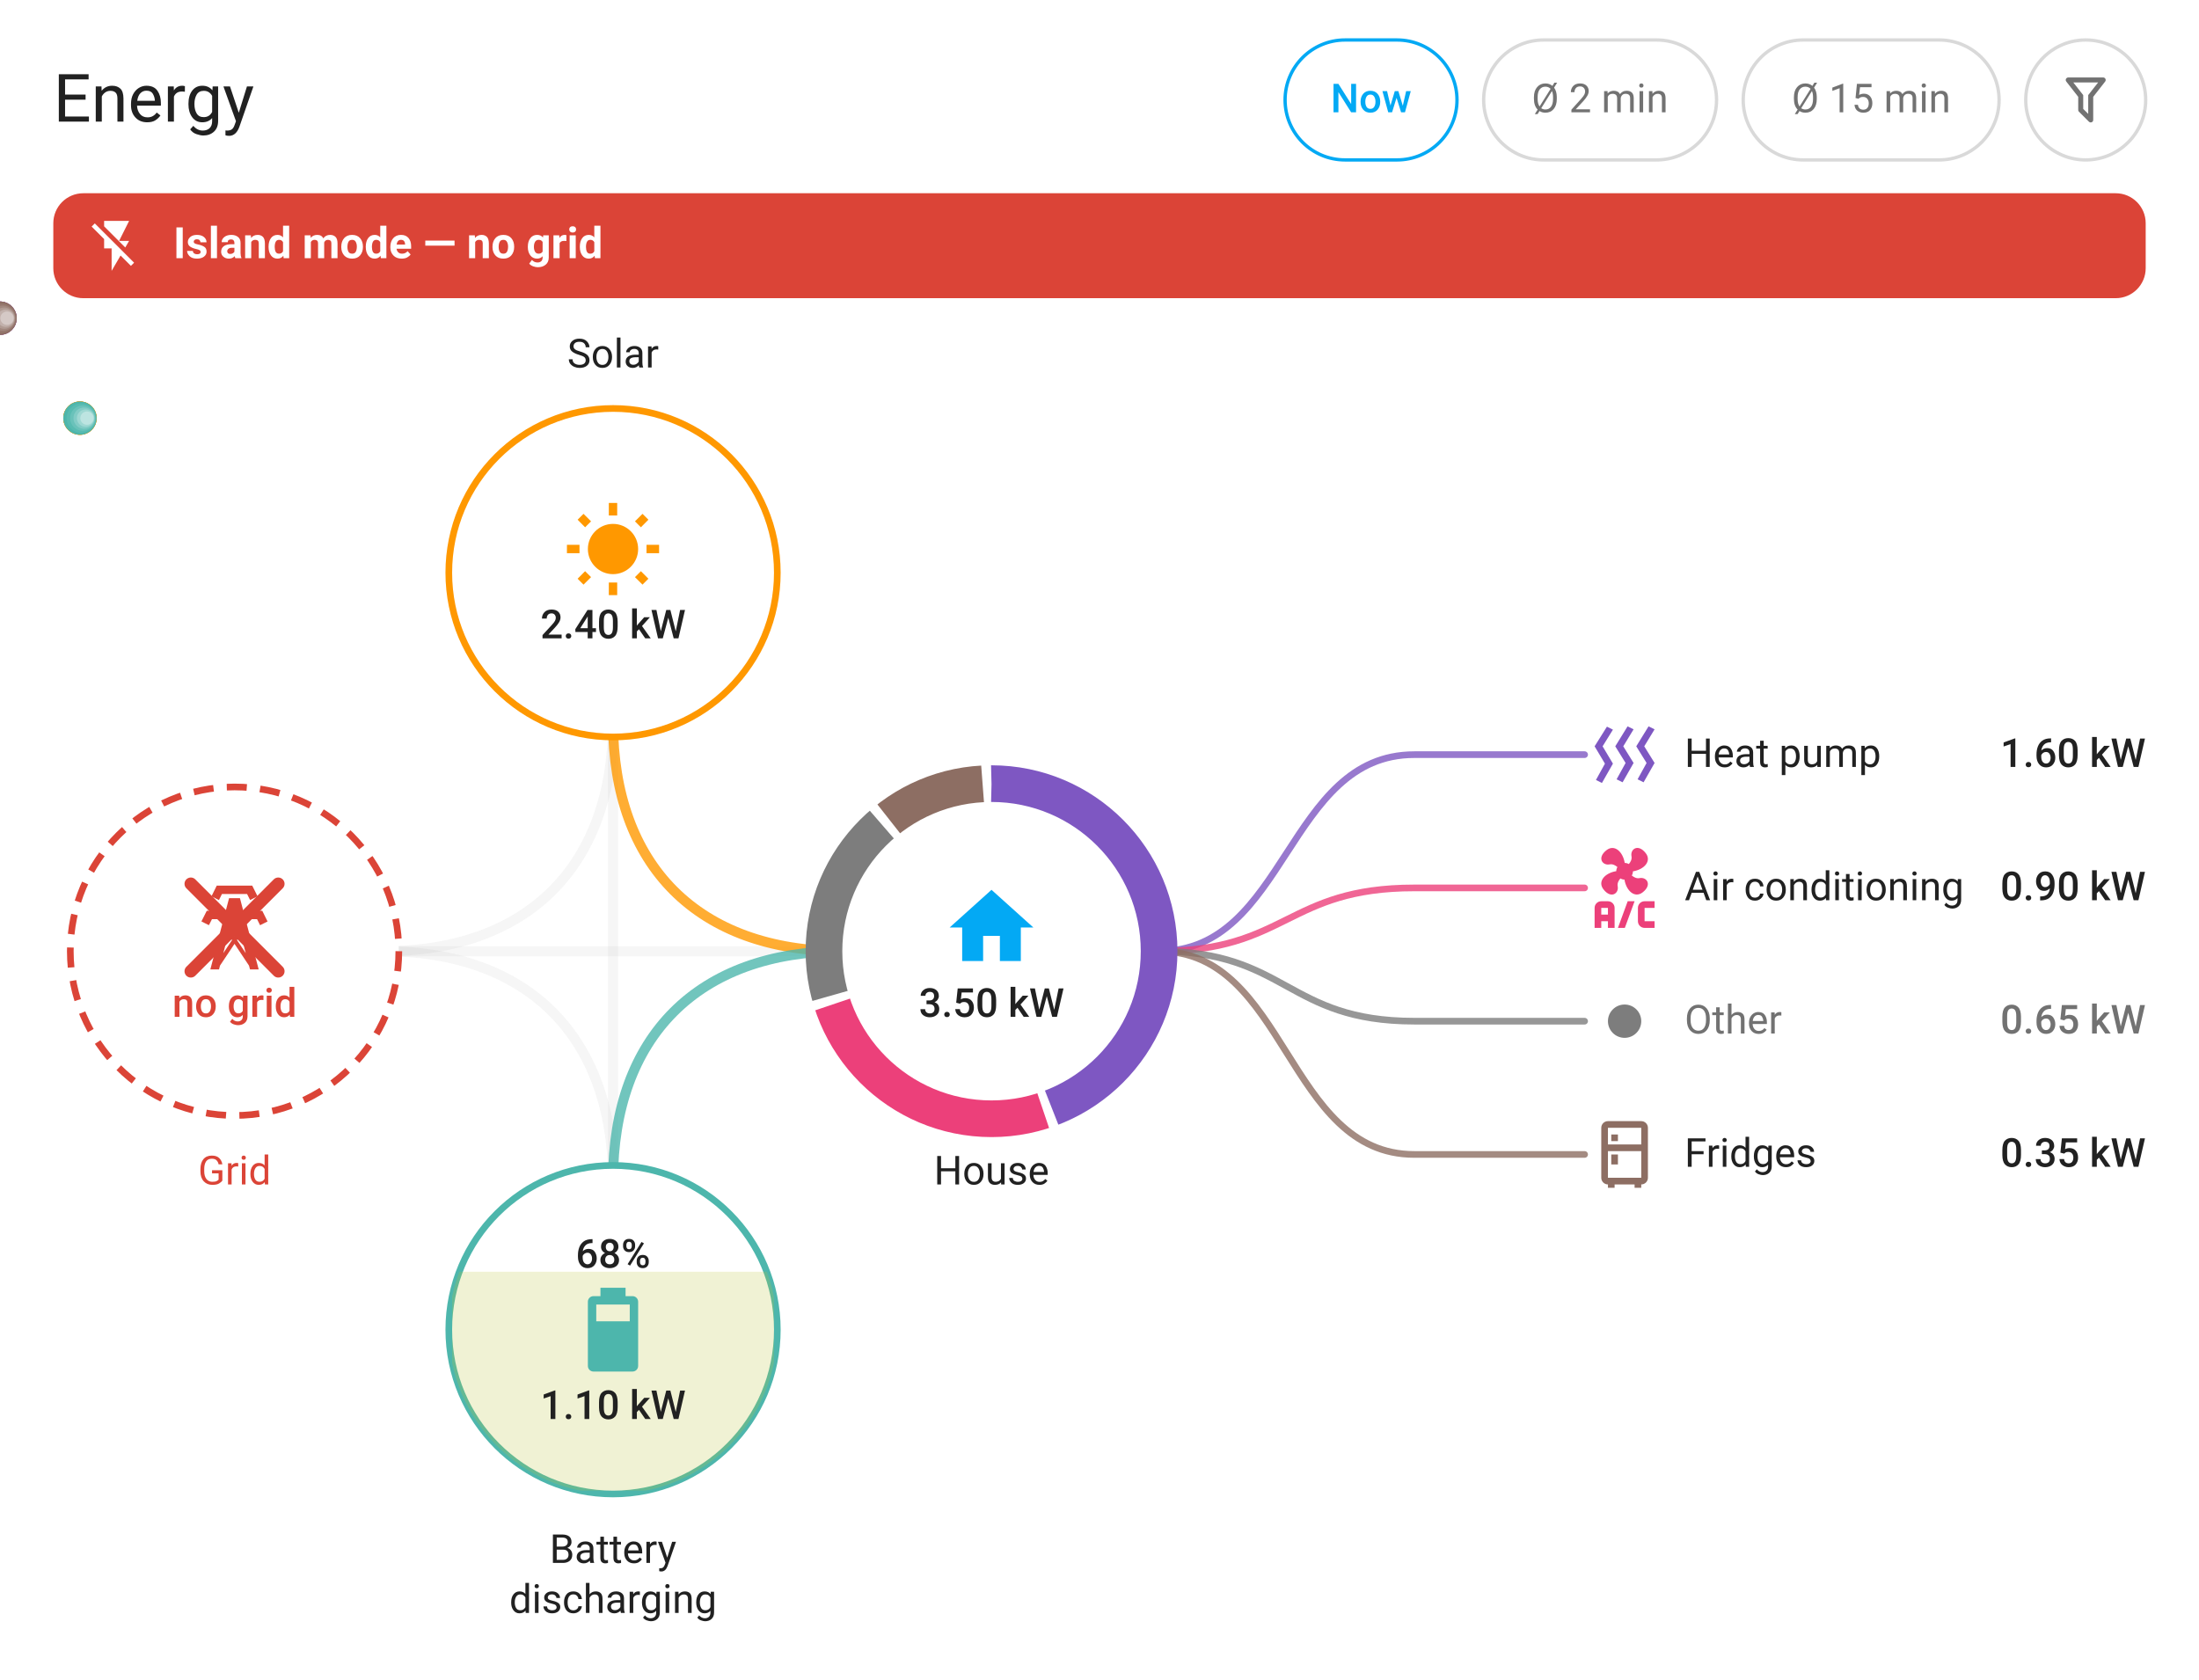
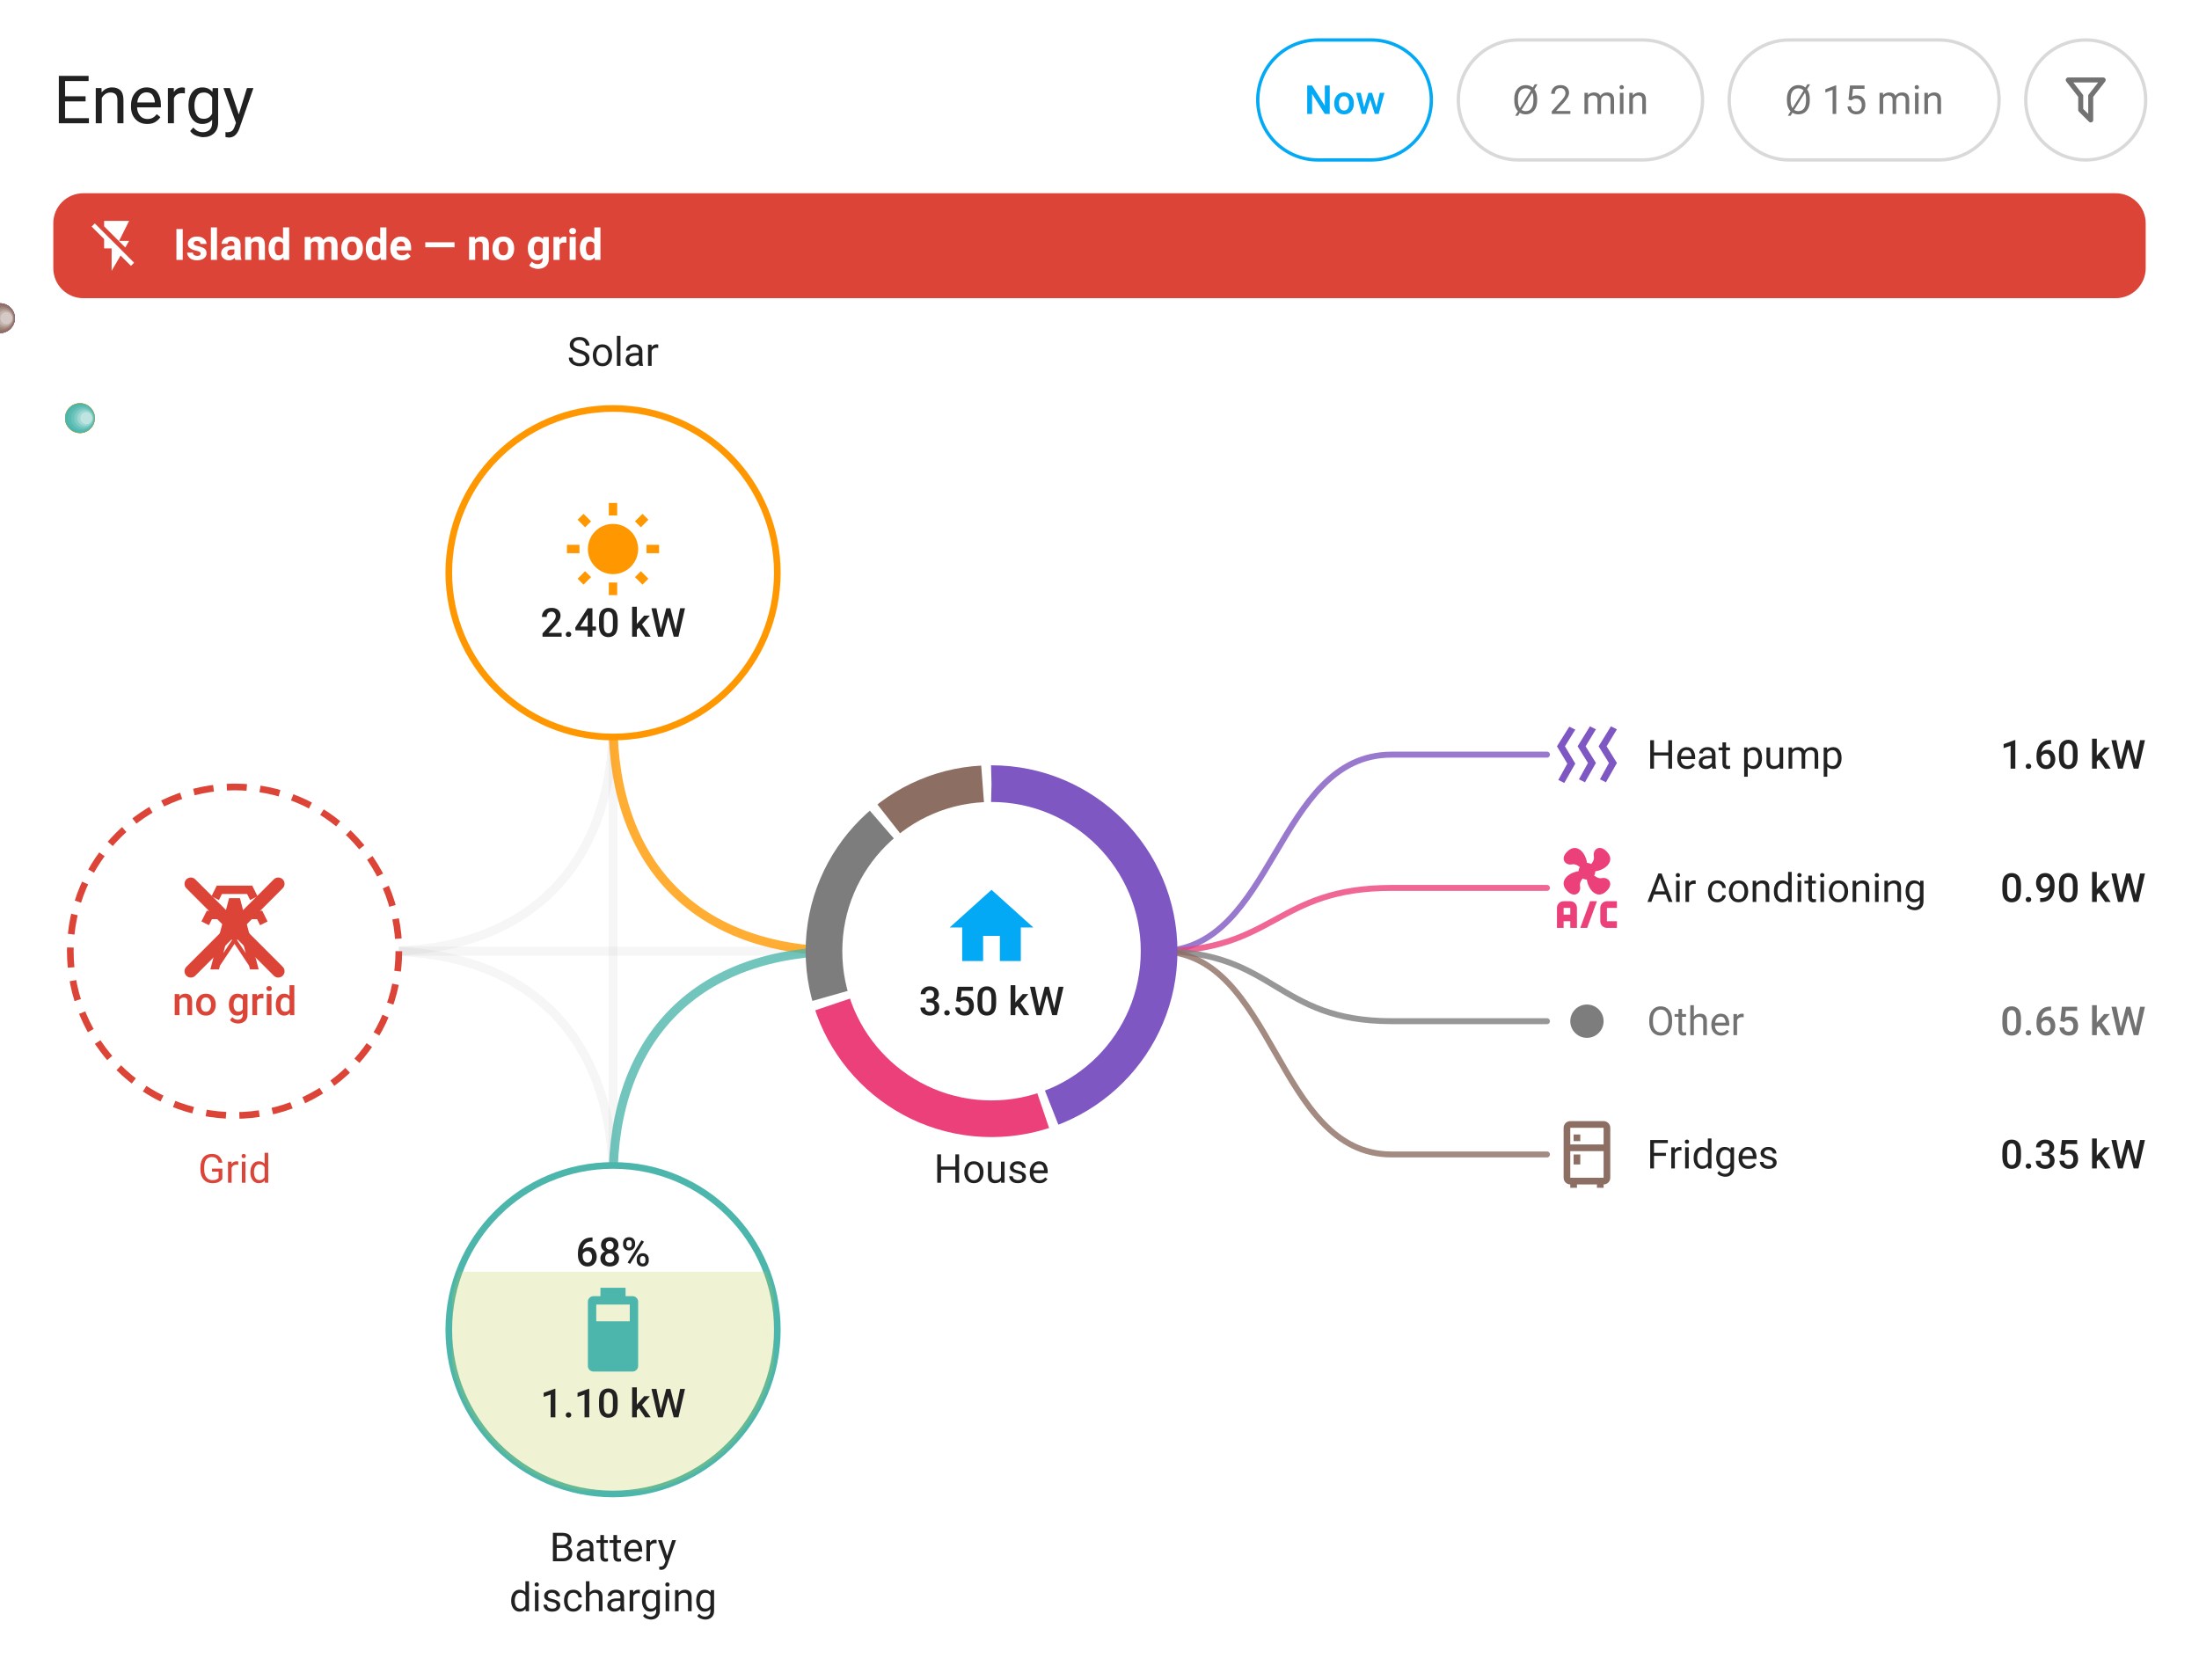
<svg xmlns="http://www.w3.org/2000/svg" xmlns:xlink="http://www.w3.org/1999/xlink" width="660" height="504" viewBox="0 0 660 504" role="img" aria-label="EnerLens Card">
  <rect x="0" y="0" width="660.0" height="503.5" rx="12" fill="rgb(255, 255, 255)" />
  <g transform="translate(24,125.5) scale(0.8)">
-     <path d="M200,114 C200,168 168,200 114,200" fill="none" stroke="rgba(127, 127, 127, 0.3)" stroke-width="3.75px" stroke-linecap="round" opacity="0.25" />
-     <path d="M200,114 L200,286" fill="none" stroke="rgba(127, 127, 127, 0.3)" stroke-width="3.75px" stroke-linecap="round" opacity="0.25" />
-     <path d="M114,200 L286,200" fill="none" stroke="rgba(127, 127, 127, 0.3)" stroke-width="3.75px" stroke-linecap="round" opacity="0.25" />
-     <path d="M114,200 C168,200 200,232 200,286" fill="none" stroke="rgba(127, 127, 127, 0.3)" stroke-width="3.75px" stroke-linecap="round" opacity="0.25" />
-     <path d="M200,114 C200,168 232,200 286,200" fill="none" stroke="rgb(255, 152, 0)" stroke-width="3.75px" stroke-linecap="round" opacity="0.8" />
-     <path d="M200,286 C200,232 232,200 286,200" fill="none" stroke="rgb(77, 182, 172)" stroke-width="3.75px" stroke-linecap="round" opacity="0.8" />
+     <path d="M200,114 C200,168 168,200 114,200" fill="none" stroke="rgba(127, 127, 127, 0.3)" stroke-width="3.353px" stroke-linecap="round" opacity="0.25" />
+     <path d="M200,114 L200,286" fill="none" stroke="rgba(127, 127, 127, 0.3)" stroke-width="3.353px" stroke-linecap="round" opacity="0.25" />
+     <path d="M114,200 L286,200" fill="none" stroke="rgba(127, 127, 127, 0.3)" stroke-width="3.353px" stroke-linecap="round" opacity="0.25" />
+     <path d="M114,200 C168,200 200,232 200,286" fill="none" stroke="rgba(127, 127, 127, 0.3)" stroke-width="3.353px" stroke-linecap="round" opacity="0.25" />
+     <path d="M200,114 C200,168 232,200 286,200" fill="none" stroke="rgb(255, 152, 0)" stroke-width="3.353px" stroke-linecap="round" opacity="0.8" />
+     <path d="M200,286 C200,232 232,200 286,200" fill="none" stroke="rgb(77, 182, 172)" stroke-width="3.353px" stroke-linecap="round" opacity="0.8" />
    <g>
-       <circle cx="0.00" r="6.25" fill="rgb(255, 152, 0)" />
-       <circle cx="0.53" r="5.50" fill="rgb(255, 173, 51)" fill-opacity="0.316" />
-       <circle cx="1.05" r="4.75" fill="rgb(255, 193, 102)" fill-opacity="0.316" />
-       <circle cx="1.57" r="4.00" fill="rgb(255, 214, 153)" fill-opacity="0.316" />
-       <circle cx="2.10" r="3.25" fill="rgb(255, 234, 204)" fill-opacity="0.316" />
-       <circle cx="2.63" r="2.50" fill="rgb(255, 255, 255)" fill-opacity="0.316" />
-       <animateMotion dur="1.10s" repeatCount="indefinite" begin="-0.20s" path="M 200 114 C 200 168 232 200 286 200" rotate="auto" />
+       <circle cx="0.00" r="5.59" fill="rgb(255, 152, 0)" />
+       <circle cx="0.47" r="4.92" fill="rgb(255, 173, 51)" fill-opacity="0.316" />
+       <circle cx="0.94" r="4.25" fill="rgb(255, 193, 102)" fill-opacity="0.316" />
+       <circle cx="1.41" r="3.58" fill="rgb(255, 214, 153)" fill-opacity="0.316" />
+       <circle cx="1.88" r="2.91" fill="rgb(255, 234, 204)" fill-opacity="0.316" />
+       <circle cx="2.35" r="2.24" fill="rgb(255, 255, 255)" fill-opacity="0.316" />
+       <animateMotion dur="1.10s" repeatCount="indefinite" begin="-0.33s" path="M 200 114 C 200 168 232 200 286 200" rotate="auto" />
    </g>
    <g>
-       <circle cx="0.00" r="6.25" fill="rgb(255, 152, 0)" />
-       <circle cx="0.53" r="5.50" fill="rgb(255, 173, 51)" fill-opacity="0.316" />
-       <circle cx="1.05" r="4.75" fill="rgb(255, 193, 102)" fill-opacity="0.316" />
-       <circle cx="1.57" r="4.00" fill="rgb(255, 214, 153)" fill-opacity="0.316" />
-       <circle cx="2.10" r="3.25" fill="rgb(255, 234, 204)" fill-opacity="0.316" />
-       <circle cx="2.63" r="2.50" fill="rgb(255, 255, 255)" fill-opacity="0.316" />
-       <animateMotion dur="1.10s" repeatCount="indefinite" begin="-0.57s" path="M 200 114 C 200 168 232 200 286 200" rotate="auto" />
+       <circle cx="0.00" r="5.59" fill="rgb(255, 152, 0)" />
+       <circle cx="0.47" r="4.92" fill="rgb(255, 173, 51)" fill-opacity="0.316" />
+       <circle cx="0.94" r="4.25" fill="rgb(255, 193, 102)" fill-opacity="0.316" />
+       <circle cx="1.41" r="3.58" fill="rgb(255, 214, 153)" fill-opacity="0.316" />
+       <circle cx="1.88" r="2.91" fill="rgb(255, 234, 204)" fill-opacity="0.316" />
+       <circle cx="2.35" r="2.24" fill="rgb(255, 255, 255)" fill-opacity="0.316" />
+       <animateMotion dur="1.10s" repeatCount="indefinite" begin="-0.70s" path="M 200 114 C 200 168 232 200 286 200" rotate="auto" />
    </g>
    <g>
-       <circle cx="0.00" r="6.25" fill="rgb(255, 152, 0)" />
-       <circle cx="0.53" r="5.50" fill="rgb(255, 173, 51)" fill-opacity="0.316" />
-       <circle cx="1.05" r="4.75" fill="rgb(255, 193, 102)" fill-opacity="0.316" />
-       <circle cx="1.57" r="4.00" fill="rgb(255, 214, 153)" fill-opacity="0.316" />
-       <circle cx="2.10" r="3.25" fill="rgb(255, 234, 204)" fill-opacity="0.316" />
-       <circle cx="2.63" r="2.50" fill="rgb(255, 255, 255)" fill-opacity="0.316" />
-       <animateMotion dur="1.10s" repeatCount="indefinite" begin="-0.93s" path="M 200 114 C 200 168 232 200 286 200" rotate="auto" />
+       <circle cx="0.00" r="5.59" fill="rgb(255, 152, 0)" />
+       <circle cx="0.47" r="4.92" fill="rgb(255, 173, 51)" fill-opacity="0.316" />
+       <circle cx="0.94" r="4.25" fill="rgb(255, 193, 102)" fill-opacity="0.316" />
+       <circle cx="1.41" r="3.58" fill="rgb(255, 214, 153)" fill-opacity="0.316" />
+       <circle cx="1.88" r="2.91" fill="rgb(255, 234, 204)" fill-opacity="0.316" />
+       <circle cx="2.35" r="2.24" fill="rgb(255, 255, 255)" fill-opacity="0.316" />
+       <animateMotion dur="1.10s" repeatCount="indefinite" begin="-1.07s" path="M 200 114 C 200 168 232 200 286 200" rotate="auto" />
    </g>
    <g>
-       <circle cx="0.00" r="6.25" fill="rgb(77, 182, 172)" />
-       <circle cx="0.53" r="5.50" fill="rgb(113, 197, 189)" fill-opacity="0.316" />
-       <circle cx="1.05" r="4.75" fill="rgb(148, 211, 205)" fill-opacity="0.316" />
-       <circle cx="1.57" r="4.00" fill="rgb(184, 226, 222)" fill-opacity="0.316" />
-       <circle cx="2.10" r="3.25" fill="rgb(219, 240, 238)" fill-opacity="0.316" />
-       <circle cx="2.63" r="2.50" fill="rgb(255, 255, 255)" fill-opacity="0.316" />
-       <animateMotion dur="1.89s" repeatCount="indefinite" begin="-0.20s" path="M 200 286 C 200 232 232 200 286 200" rotate="auto" />
+       <circle cx="0.00" r="5.59" fill="rgb(77, 182, 172)" />
+       <circle cx="0.47" r="4.92" fill="rgb(113, 197, 189)" fill-opacity="0.316" />
+       <circle cx="0.94" r="4.25" fill="rgb(148, 211, 205)" fill-opacity="0.316" />
+       <circle cx="1.41" r="3.58" fill="rgb(184, 226, 222)" fill-opacity="0.316" />
+       <circle cx="1.88" r="2.91" fill="rgb(219, 240, 238)" fill-opacity="0.316" />
+       <circle cx="2.35" r="2.24" fill="rgb(255, 255, 255)" fill-opacity="0.316" />
+       <animateMotion dur="1.89s" repeatCount="indefinite" begin="-0.33s" path="M 200 286 C 200 232 232 200 286 200" rotate="auto" />
    </g>
  </g>
  <g transform="translate(0,95.5)">
-     <path id="line-sensor-c1" d="M347.9,190.0 C386.2,190.0 386.2,131.0 424.5,131.0 L475.6,131.0" fill="none" stroke="rgb(126, 87, 194)" stroke-width="2px" stroke-linecap="round" opacity="0.8" />
+     <path id="line-sensor-c1" d="M347.9,190.0 C382.8,190.0 382.8,131.0 417.7,131.0 L464.3,131.0" fill="none" stroke="rgb(126, 87, 194)" stroke-width="1.788px" stroke-linecap="round" opacity="0.8" />
    <g>
-       <circle cx="0.00" r="5.00" fill="rgb(126, 87, 194)" />
-       <circle cx="0.42" r="4.40" fill="rgb(152, 121, 206)" fill-opacity="0.316" />
-       <circle cx="0.84" r="3.80" fill="rgb(178, 154, 218)" fill-opacity="0.316" />
-       <circle cx="1.26" r="3.20" fill="rgb(203, 188, 231)" fill-opacity="0.316" />
-       <circle cx="1.68" r="2.60" fill="rgb(229, 221, 243)" fill-opacity="0.316" />
-       <circle cx="2.10" r="2.00" fill="rgb(255, 255, 255)" fill-opacity="0.316" />
-       <animateMotion dur="1.10s" repeatCount="indefinite" begin="-0.20s" rotate="auto">
+       <circle cx="0.00" r="4.47" fill="rgb(126, 87, 194)" />
+       <circle cx="0.38" r="3.93" fill="rgb(152, 121, 206)" fill-opacity="0.316" />
+       <circle cx="0.75" r="3.40" fill="rgb(178, 154, 218)" fill-opacity="0.316" />
+       <circle cx="1.13" r="2.86" fill="rgb(203, 188, 231)" fill-opacity="0.316" />
+       <circle cx="1.50" r="2.32" fill="rgb(229, 221, 243)" fill-opacity="0.316" />
+       <circle cx="1.88" r="1.79" fill="rgb(255, 255, 255)" fill-opacity="0.316" />
+       <animateMotion dur="1.10s" repeatCount="indefinite" begin="-0.33s" rotate="auto">
        <mpath href="#line-sensor-c1" xlink:href="#line-sensor-c1" />
      </animateMotion>
    </g>
    <g>
-       <circle cx="0.00" r="5.00" fill="rgb(126, 87, 194)" />
-       <circle cx="0.42" r="4.40" fill="rgb(152, 121, 206)" fill-opacity="0.316" />
-       <circle cx="0.84" r="3.80" fill="rgb(178, 154, 218)" fill-opacity="0.316" />
-       <circle cx="1.26" r="3.20" fill="rgb(203, 188, 231)" fill-opacity="0.316" />
-       <circle cx="1.68" r="2.60" fill="rgb(229, 221, 243)" fill-opacity="0.316" />
-       <circle cx="2.10" r="2.00" fill="rgb(255, 255, 255)" fill-opacity="0.316" />
-       <animateMotion dur="1.10s" repeatCount="indefinite" begin="-0.75s" rotate="auto">
+       <circle cx="0.00" r="4.47" fill="rgb(126, 87, 194)" />
+       <circle cx="0.38" r="3.93" fill="rgb(152, 121, 206)" fill-opacity="0.316" />
+       <circle cx="0.75" r="3.40" fill="rgb(178, 154, 218)" fill-opacity="0.316" />
+       <circle cx="1.13" r="2.86" fill="rgb(203, 188, 231)" fill-opacity="0.316" />
+       <circle cx="1.50" r="2.32" fill="rgb(229, 221, 243)" fill-opacity="0.316" />
+       <circle cx="1.88" r="1.79" fill="rgb(255, 255, 255)" fill-opacity="0.316" />
+       <animateMotion dur="1.10s" repeatCount="indefinite" begin="-0.88s" rotate="auto">
        <mpath href="#line-sensor-c1" xlink:href="#line-sensor-c1" />
      </animateMotion>
    </g>
-     <path id="line-sensor-c3" d="M347.9,190.0 C386.2,190.0 386.2,171.0 424.5,171.0 L475.6,171.0" fill="none" stroke="rgb(236, 64, 122)" stroke-width="2px" stroke-linecap="round" opacity="0.8" />
+     <path id="line-sensor-c3" d="M347.9,190.0 C382.8,190.0 382.8,171.0 417.7,171.0 L464.3,171.0" fill="none" stroke="rgb(236, 64, 122)" stroke-width="1.788px" stroke-linecap="round" opacity="0.8" />
    <g>
-       <circle cx="0.00" r="5.00" fill="rgb(236, 64, 122)" />
-       <circle cx="0.42" r="4.40" fill="rgb(240, 102, 149)" fill-opacity="0.316" />
-       <circle cx="0.84" r="3.80" fill="rgb(244, 140, 175)" fill-opacity="0.316" />
-       <circle cx="1.26" r="3.20" fill="rgb(247, 179, 202)" fill-opacity="0.316" />
-       <circle cx="1.68" r="2.60" fill="rgb(251, 217, 228)" fill-opacity="0.316" />
-       <circle cx="2.10" r="2.00" fill="rgb(255, 255, 255)" fill-opacity="0.316" />
-       <animateMotion dur="2.57s" repeatCount="indefinite" begin="-0.20s" rotate="auto">
+       <circle cx="0.00" r="4.47" fill="rgb(236, 64, 122)" />
+       <circle cx="0.38" r="3.93" fill="rgb(240, 102, 149)" fill-opacity="0.316" />
+       <circle cx="0.75" r="3.40" fill="rgb(244, 140, 175)" fill-opacity="0.316" />
+       <circle cx="1.13" r="2.86" fill="rgb(247, 179, 202)" fill-opacity="0.316" />
+       <circle cx="1.50" r="2.32" fill="rgb(251, 217, 228)" fill-opacity="0.316" />
+       <circle cx="1.88" r="1.79" fill="rgb(255, 255, 255)" fill-opacity="0.316" />
+       <animateMotion dur="2.57s" repeatCount="indefinite" begin="-0.33s" rotate="auto">
        <mpath href="#line-sensor-c3" xlink:href="#line-sensor-c3" />
      </animateMotion>
    </g>
-     <path id="line--rest-" d="M347.9,190.0 C386.2,190.0 386.2,211.0 424.5,211.0 L475.6,211.0" fill="none" stroke="rgb(125, 125, 125)" stroke-width="2px" stroke-linecap="round" opacity="0.8" />
+     <path id="line--rest-" d="M347.9,190.0 C382.8,190.0 382.8,211.0 417.7,211.0 L464.3,211.0" fill="none" stroke="rgb(125, 125, 125)" stroke-width="1.788px" stroke-linecap="round" opacity="0.8" />
    <g>
-       <circle cx="0.00" r="5.00" fill="rgb(125, 125, 125)" />
-       <circle cx="0.42" r="4.40" fill="rgb(151, 151, 151)" fill-opacity="0.316" />
-       <circle cx="0.84" r="3.80" fill="rgb(177, 177, 177)" fill-opacity="0.316" />
-       <circle cx="1.26" r="3.20" fill="rgb(203, 203, 203)" fill-opacity="0.316" />
-       <circle cx="1.68" r="2.60" fill="rgb(229, 229, 229)" fill-opacity="0.316" />
-       <circle cx="2.10" r="2.00" fill="rgb(255, 255, 255)" fill-opacity="0.316" />
-       <animateMotion dur="3.42s" repeatCount="indefinite" begin="-0.20s" rotate="auto">
+       <circle cx="0.00" r="4.47" fill="rgb(125, 125, 125)" />
+       <circle cx="0.38" r="3.93" fill="rgb(151, 151, 151)" fill-opacity="0.316" />
+       <circle cx="0.75" r="3.40" fill="rgb(177, 177, 177)" fill-opacity="0.316" />
+       <circle cx="1.13" r="2.86" fill="rgb(203, 203, 203)" fill-opacity="0.316" />
+       <circle cx="1.50" r="2.32" fill="rgb(229, 229, 229)" fill-opacity="0.316" />
+       <circle cx="1.88" r="1.79" fill="rgb(255, 255, 255)" fill-opacity="0.316" />
+       <animateMotion dur="3.42s" repeatCount="indefinite" begin="-0.33s" rotate="auto">
        <mpath href="#line--rest-" xlink:href="#line--rest-" />
      </animateMotion>
    </g>
-     <path id="line-sensor-c4" d="M347.9,190.0 C386.2,190.0 386.2,251.0 424.5,251.0 L475.6,251.0" fill="none" stroke="rgb(141, 110, 99)" stroke-width="2px" stroke-linecap="round" opacity="0.8" />
+     <path id="line-sensor-c4" d="M347.9,190.0 C382.8,190.0 382.8,251.0 417.7,251.0 L464.3,251.0" fill="none" stroke="rgb(141, 110, 99)" stroke-width="1.788px" stroke-linecap="round" opacity="0.8" />
    <g>
-       <circle cx="0.00" r="5.00" fill="rgb(141, 110, 99)" />
-       <circle cx="0.42" r="4.40" fill="rgb(164, 139, 130)" fill-opacity="0.316" />
-       <circle cx="0.84" r="3.80" fill="rgb(187, 168, 161)" fill-opacity="0.316" />
-       <circle cx="1.26" r="3.20" fill="rgb(209, 197, 193)" fill-opacity="0.316" />
-       <circle cx="1.68" r="2.60" fill="rgb(232, 226, 224)" fill-opacity="0.316" />
-       <circle cx="2.10" r="2.00" fill="rgb(255, 255, 255)" fill-opacity="0.316" />
-       <animateMotion dur="4.44s" repeatCount="indefinite" begin="-0.20s" rotate="auto">
+       <circle cx="0.00" r="4.47" fill="rgb(141, 110, 99)" />
+       <circle cx="0.38" r="3.93" fill="rgb(164, 139, 130)" fill-opacity="0.316" />
+       <circle cx="0.75" r="3.40" fill="rgb(187, 168, 161)" fill-opacity="0.316" />
+       <circle cx="1.13" r="2.86" fill="rgb(209, 197, 193)" fill-opacity="0.316" />
+       <circle cx="1.50" r="2.32" fill="rgb(232, 226, 224)" fill-opacity="0.316" />
+       <circle cx="1.88" r="1.79" fill="rgb(255, 255, 255)" fill-opacity="0.316" />
+       <animateMotion dur="4.44s" repeatCount="indefinite" begin="-0.33s" rotate="auto">
        <mpath href="#line-sensor-c4" xlink:href="#line-sensor-c4" />
      </animateMotion>
    </g>
  </g>
  <circle cx="184" cy="171.9" r="49.3" fill="rgb(255, 255, 255)" stroke="rgb(255, 152, 0)" stroke-width="2" />
  <g transform="translate(168.9,149.7) scale(1.2572)">
    <path d="M3.55 19.09L4.96 20.5L6.76 18.71L5.34 17.29M12 6C8.69 6 6 8.69 6 12S8.69 18 12 18 18 15.31 18 12C18 8.68 15.31 6 12 6M20 13H23V11H20M17.24 18.71L19.04 20.5L20.45 19.09L18.66 17.29M20.45 5L19.04 3.6L17.24 5.39L18.66 6.81M13 1H11V4H13M6.76 5.39L4.96 3.6L3.55 5L5.34 6.81L6.76 5.39M1 13H4V11H1M13 20H11V23H13" fill="rgb(255, 152, 0)" />
  </g>
-   <text x="184" y="191.6" text-anchor="middle" font-size="12.0" font-weight="500" fill="rgb(33, 33, 33)" font-family="Roboto, system-ui, sans-serif" textLength="44.3" lengthAdjust="spacingAndGlyphs">2.40 kW</text>
-   <text x="184" y="110.3" text-anchor="middle" font-size="12.0" font-weight="400" fill="rgb(33, 33, 33)" font-family="Roboto, system-ui, sans-serif" textLength="28.4" lengthAdjust="spacingAndGlyphs">Solar</text>
+   <text x="184" y="191.1" text-anchor="middle" font-size="12.0" font-weight="500" fill="rgb(33, 33, 33)" font-family="Roboto, system-ui, sans-serif" textLength="49.4" lengthAdjust="spacingAndGlyphs">2.40 kW</text>
+   <text x="184" y="109.8" text-anchor="middle" font-size="12.0" font-weight="400" fill="rgb(33, 33, 33)" font-family="Roboto, system-ui, sans-serif" textLength="30.6" lengthAdjust="spacingAndGlyphs">Solar</text>
  <circle cx="70.4" cy="285.5" r="49.3" fill="rgb(255, 255, 255)" stroke="rgb(219, 68, 55)" stroke-width="2" stroke-dasharray="6.0 4.0" />
  <g transform="translate(55.3,263.3) scale(1.2572)">
    <path d="M8.28,5.45L6.5,4.55L7.76,2H16.23L17.5,4.55L15.72,5.44L15,4H9L8.28,5.45M18.62,8H14.09L13.3,5H10.7L9.91,8H5.38L4.1,10.55L5.89,11.44L6.62,10H17.38L18.1,11.45L19.89,10.56L18.62,8M17.77,22H15.7L15.46,21.1L12,15.9L8.53,21.1L8.3,22H6.23L9.12,11H11.19L10.83,12.35L12,14.1L13.16,12.35L12.81,11H14.88L17.77,22M11.4,15L10.5,13.65L9.32,18.13L11.4,15M14.68,18.12L13.5,13.64L12.6,15L14.68,18.12Z" fill="rgb(219, 68, 55)" />
  </g>
  <g transform="translate(52.9,260.9) scale(1.4577)" fill="none" stroke="rgb(219, 68, 55)" stroke-width="2.6" stroke-linecap="round">
    <path d="M3,3 L21,21" />
    <path d="M21,3 L3,21" />
  </g>
-   <text x="70.4" y="305.2" text-anchor="middle" font-size="12.0" font-weight="500" fill="rgb(219, 68, 55)" font-family="Roboto, system-ui, sans-serif" textLength="39.5" lengthAdjust="spacingAndGlyphs">no grid</text>
-   <text x="70.4" y="355.5" text-anchor="middle" font-size="12.0" font-weight="400" fill="rgb(219, 68, 55)" font-family="Roboto, system-ui, sans-serif" textLength="24.0" lengthAdjust="spacingAndGlyphs">Grid</text>
+   <text x="70.4" y="304.7" text-anchor="middle" font-size="12.0" font-weight="500" fill="rgb(219, 68, 55)" font-family="Roboto, system-ui, sans-serif" textLength="42.3" lengthAdjust="spacingAndGlyphs">no grid</text>
+   <text x="70.4" y="355" text-anchor="middle" font-size="12.0" font-weight="400" fill="rgb(219, 68, 55)" font-family="Roboto, system-ui, sans-serif" textLength="25.2" lengthAdjust="spacingAndGlyphs">Grid</text>
  <circle cx="297.6" cy="285.5" r="49.3" fill="rgb(255, 255, 255)" stroke="rgba(0, 0, 0, 0)" stroke-width="2" />
  <g transform="translate(241.8,229.7) scale(1.1159)">
    <g transform="rotate(-90 50 50)">
      <circle cx="50" cy="50" r="45.07" fill="none" stroke="rgb(125, 125, 125)" stroke-width="9.86" stroke-dasharray="50.80 232.39" stroke-dashoffset="-200.22" stroke-linecap="butt" />
      <circle cx="50" cy="50" r="45.07" fill="none" stroke="rgb(126, 87, 194)" stroke-width="9.86" stroke-dasharray="125.06 158.13" stroke-dashoffset="0.00" stroke-linecap="butt" />
      <circle cx="50" cy="50" r="45.07" fill="none" stroke="rgb(236, 64, 122)" stroke-width="9.86" stroke-dasharray="70.35 212.84" stroke-dashoffset="-127.47" stroke-linecap="butt" />
      <circle cx="50" cy="50" r="45.07" fill="none" stroke="rgb(141, 110, 99)" stroke-width="9.86" stroke-dasharray="27.36 255.83" stroke-dashoffset="-253.43" stroke-linecap="butt" />
    </g>
  </g>
  <g transform="translate(282.5,263.3) scale(1.2572)">
    <path d="M10,20V14H14V20H19V12H22L12,3L2,12H5V20H10Z" fill="rgb(3, 169, 244)" />
  </g>
-   <text x="297.6" y="305.2" text-anchor="middle" font-size="12.0" font-weight="500" fill="rgb(33, 33, 33)" font-family="Roboto, system-ui, sans-serif" textLength="44.3" lengthAdjust="spacingAndGlyphs">3.50 kW</text>
-   <text x="297.6" y="355.5" text-anchor="middle" font-size="12.0" font-weight="400" fill="rgb(33, 33, 33)" font-family="Roboto, system-ui, sans-serif" textLength="35.9" lengthAdjust="spacingAndGlyphs">House</text>
+   <text x="297.6" y="304.7" text-anchor="middle" font-size="12.0" font-weight="500" fill="rgb(33, 33, 33)" font-family="Roboto, system-ui, sans-serif" textLength="49.4" lengthAdjust="spacingAndGlyphs">3.50 kW</text>
+   <text x="297.6" y="355" text-anchor="middle" font-size="12.0" font-weight="400" fill="rgb(33, 33, 33)" font-family="Roboto, system-ui, sans-serif" textLength="37.6" lengthAdjust="spacingAndGlyphs">House</text>
  <circle cx="184" cy="399.1" r="49.3" fill="rgb(255, 255, 255)" stroke="rgb(77, 182, 172)" stroke-width="2" />
-   <clipPath id="soc8r868">
+   <clipPath id="socu3fo9">
    <circle cx="184" cy="399.1" r="49.3" />
  </clipPath>
-   <rect clip-path="url(#soc8r868)" x="135.7" y="381.7" width="96.6" height="65.7" fill="rgb(186, 196, 59)" opacity="0.22" />
+   <rect clip-path="url(#socu3fo9)" x="135.7" y="381.7" width="96.6" height="65.7" fill="rgb(186, 196, 59)" opacity="0.22" />
  <g transform="translate(168.9,384) scale(1.2572)">
    <path d="M16,10H8V6H16M16.67,4H15V2H9V4H7.33A1.33,1.33 0 0,0 6,5.33V20.67C6,21.4 6.6,22 7.33,22H16.67A1.33,1.33 0 0,0 18,20.67V5.33C18,4.6 17.4,4 16.67,4Z" fill="rgb(77, 182, 172)" />
  </g>
-   <text x="184" y="380.5" text-anchor="middle" font-size="12.0" font-weight="500" fill="rgb(33, 33, 33)" font-family="Roboto, system-ui, sans-serif" textLength="23.7" lengthAdjust="spacingAndGlyphs">68%</text>
-   <text x="184" y="425.9" text-anchor="middle" font-size="12.0" font-weight="500" fill="rgb(33, 33, 33)" font-family="Roboto, system-ui, sans-serif" textLength="44.3" lengthAdjust="spacingAndGlyphs">1.10 kW</text>
-   <text x="184" y="469.1" text-anchor="middle" font-size="12.0" font-weight="400" fill="rgb(33, 33, 33)" font-family="Roboto, system-ui, sans-serif" textLength="40.6" lengthAdjust="spacingAndGlyphs">Battery</text>
-   <text x="184" y="484.1" text-anchor="middle" font-size="12.0" font-weight="400" fill="rgb(33, 33, 33)" font-family="Roboto, system-ui, sans-serif" textLength="64.2" lengthAdjust="spacingAndGlyphs">discharging</text>
+   <text x="184" y="380" text-anchor="middle" font-size="12.0" font-weight="500" fill="rgb(33, 33, 33)" font-family="Roboto, system-ui, sans-serif" textLength="26.7" lengthAdjust="spacingAndGlyphs">68%</text>
+   <text x="184" y="425.4" text-anchor="middle" font-size="12.0" font-weight="500" fill="rgb(33, 33, 33)" font-family="Roboto, system-ui, sans-serif" textLength="49.4" lengthAdjust="spacingAndGlyphs">1.10 kW</text>
+   <text x="184" y="468.6" text-anchor="middle" font-size="12.0" font-weight="400" fill="rgb(33, 33, 33)" font-family="Roboto, system-ui, sans-serif" textLength="44.4" lengthAdjust="spacingAndGlyphs">Battery</text>
+   <text x="184" y="483.6" text-anchor="middle" font-size="12.0" font-weight="400" fill="rgb(33, 33, 33)" font-family="Roboto, system-ui, sans-serif" textLength="69.7" lengthAdjust="spacingAndGlyphs">discharging</text>
  <rect x="16" y="58" width="628.0" height="31.5" rx="9.0" fill="rgb(219, 68, 55)" />
  <g transform="translate(26,64.8) scale(0.75)">
    <path d="M17,10H13L17,2H7V4.18L15.46,12.64M3.27,3L2,4.27L7,9.27V13H10V22L13.58,15.86L17.73,20L19,18.73L3.27,3Z" fill="rgb(255, 255, 255)" />
  </g>
-   <text x="52" y="77.5" text-anchor="start" font-size="13.0" font-weight="600" fill="rgb(255, 255, 255)" font-family="Roboto, system-ui, sans-serif" textLength="141.0" lengthAdjust="spacingAndGlyphs">Island mode — no grid</text>
-   <text x="16" y="36.5" text-anchor="start" font-size="20.0" font-weight="400" fill="rgb(33, 33, 33)" font-family="Roboto, system-ui, sans-serif" textLength="62.2" lengthAdjust="spacingAndGlyphs">Energy</text>
-   <rect x="385.7" y="12" width="51.6" height="36.0" rx="18.0" ry="18.0" fill="rgba(0, 0, 0, 0)" stroke="rgb(3, 169, 244)" stroke-width="1" />
-   <text x="411.5" y="33.7" text-anchor="middle" font-size="12.0" font-weight="500" fill="rgb(3, 169, 244)" font-family="Roboto, system-ui, sans-serif" textLength="25.6" lengthAdjust="spacingAndGlyphs">Now</text>
-   <rect x="445.3" y="12" width="69.9" height="36.0" rx="18.0" ry="18.0" fill="rgba(0, 0, 0, 0)" stroke="rgba(127, 127, 127, 0.3)" stroke-width="1" />
-   <text x="480.2" y="33.7" text-anchor="middle" font-size="12.0" font-weight="400" fill="rgb(114, 114, 114)" font-family="Roboto, system-ui, sans-serif" textLength="43.9" lengthAdjust="spacingAndGlyphs">Ø 2 min</text>
-   <rect x="523.2" y="12" width="76.8" height="36.0" rx="18.0" ry="18.0" fill="rgba(0, 0, 0, 0)" stroke="rgba(127, 127, 127, 0.3)" stroke-width="1" />
-   <text x="561.6" y="33.7" text-anchor="middle" font-size="12.0" font-weight="400" fill="rgb(114, 114, 114)" font-family="Roboto, system-ui, sans-serif" textLength="50.8" lengthAdjust="spacingAndGlyphs">Ø 15 min</text>
+   <text x="52" y="78" text-anchor="start" font-size="13.0" font-weight="600" fill="rgb(255, 255, 255)" font-family="Roboto, system-ui, sans-serif" textLength="163.7" lengthAdjust="spacingAndGlyphs">Island mode — no grid</text>
+   <text x="16" y="37" text-anchor="start" font-size="20.0" font-weight="400" fill="rgb(33, 33, 33)" font-family="Roboto, system-ui, sans-serif" textLength="68.6" lengthAdjust="spacingAndGlyphs">Energy</text>
+   <rect x="377.5" y="12" width="52.1" height="36.0" rx="18.0" ry="18.0" fill="rgba(0, 0, 0, 0)" stroke="rgb(3, 169, 244)" stroke-width="1" />
+   <text x="403.6" y="34.2" text-anchor="middle" font-size="12.0" font-weight="500" fill="rgb(3, 169, 244)" font-family="Roboto, system-ui, sans-serif" textLength="26.1" lengthAdjust="spacingAndGlyphs">Now</text>
+   <rect x="437.7" y="12" width="73.3" height="36.0" rx="18.0" ry="18.0" fill="rgba(0, 0, 0, 0)" stroke="rgba(127, 127, 127, 0.3)" stroke-width="1" />
+   <text x="474.3" y="34.2" text-anchor="middle" font-size="12.0" font-weight="400" fill="rgb(114, 114, 114)" font-family="Roboto, system-ui, sans-serif" textLength="47.3" lengthAdjust="spacingAndGlyphs">Ø 2 min</text>
+   <rect x="519" y="12" width="81.0" height="36.0" rx="18.0" ry="18.0" fill="rgba(0, 0, 0, 0)" stroke="rgba(127, 127, 127, 0.3)" stroke-width="1" />
+   <text x="559.5" y="34.2" text-anchor="middle" font-size="12.0" font-weight="400" fill="rgb(114, 114, 114)" font-family="Roboto, system-ui, sans-serif" textLength="55.0" lengthAdjust="spacingAndGlyphs">Ø 15 min</text>
  <rect x="608" y="12" width="36.0" height="36.0" rx="18.0" ry="18.0" fill="rgba(0, 0, 0, 0)" stroke="rgba(127, 127, 127, 0.3)" stroke-width="1" />
  <g transform="translate(617,21) scale(0.75)">
    <path d="M15,19.88C15.04,20.18 14.94,20.5 14.71,20.71C14.32,21.1 13.69,21.1 13.3,20.71L9.29,16.7C9.06,16.47 8.96,16.16 9,15.87V10.75L4.21,4.62C3.87,4.19 3.95,3.56 4.38,3.22C4.57,3.08 4.78,3 5,3V3H19V3C19.22,3 19.43,3.08 19.62,3.22C20.05,3.56 20.13,4.19 19.79,4.62L15,10.75V19.88M7.04,5L11,10.06V15.58L13,17.58V10.05L16.96,5H7.04Z" fill="rgb(114, 114, 114)" />
  </g>
  <g>
-     <g transform="translate(475.6,214.5) scale(1)">
+     <g transform="translate(464.3,214.5) scale(1)">
      <path d="M8.5 4.5L5.4 9.5L8.5 14.7L5.2 20.5L3.4 19.6L6.1 14.7L3 9.5L6.7 3.6L8.5 4.5M14.7 4.4L11.6 9.5L14.7 14.5L11.4 20.3L9.6 19.4L12.3 14.5L9.2 9.5L12.9 3.5L14.7 4.4M21 4.4L17.9 9.5L21 14.5L17.7 20.3L15.9 19.4L18.6 14.5L15.5 9.5L19.2 3.5L21 4.4" fill="rgb(126, 87, 194)" />
    </g>
-     <text x="505.6" y="230.2" text-anchor="start" font-size="12.0" font-weight="400" fill="rgb(33, 33, 33)" font-family="Roboto, system-ui, sans-serif" textLength="62.8" lengthAdjust="spacingAndGlyphs">Heat pump</text>
-     <text x="644" y="230.2" text-anchor="end" font-size="12.0" font-weight="500" fill="rgb(33, 33, 33)" font-family="Roboto, system-ui, sans-serif" textLength="44.3" lengthAdjust="spacingAndGlyphs">1.60 kW</text>
+     <text x="494.3" y="230.7" text-anchor="start" font-size="12.0" font-weight="400" fill="rgb(33, 33, 33)" font-family="Roboto, system-ui, sans-serif" textLength="66.8" lengthAdjust="spacingAndGlyphs">Heat pump</text>
+     <text x="644" y="230.7" text-anchor="end" font-size="12.0" font-weight="500" fill="rgb(33, 33, 33)" font-family="Roboto, system-ui, sans-serif" textLength="49.4" lengthAdjust="spacingAndGlyphs">1.60 kW</text>
  </g>
  <g>
-     <g transform="translate(475.6,254.5) scale(1)">
+     <g transform="translate(464.3,254.5) scale(1)">
      <path d="M6.59,0.66C8.93,-1.15 11.47,1.06 12.04,4.5C12.47,4.5 12.89,4.62 13.27,4.84C13.79,4.24 14.25,3.42 14.07,2.5C13.65,0.35 16.06,-1.39 18.35,1.58C20.16,3.92 17.95,6.46 14.5,7.03C14.5,7.46 14.39,7.89 14.16,8.27C14.76,8.78 15.58,9.24 16.5,9.06C18.63,8.64 20.38,11.04 17.41,13.34C15.07,15.15 12.53,12.94 11.96,9.5C11.53,9.5 11.11,9.37 10.74,9.15C10.22,9.75 9.75,10.58 9.93,11.5C10.35,13.64 7.94,15.39 5.65,12.42C3.83,10.07 6.05,7.53 9.5,6.97C9.5,6.54 9.63,6.12 9.85,5.74C9.25,5.23 8.43,4.76 7.5,4.94C5.37,5.36 3.62,2.96 6.59,0.66M5,16H7A2,2 0 0,1 9,18V24H7V22H5V24H3V18A2,2 0 0,1 5,16M5,18V20H7V18H5M12.93,16H15L12.07,24H10L12.93,16M18,16H21V18H18V22H21V24H18A2,2 0 0,1 16,22V18A2,2 0 0,1 18,16Z" fill="rgb(236, 64, 122)" />
    </g>
-     <text x="505.6" y="270.2" text-anchor="start" font-size="12.0" font-weight="400" fill="rgb(33, 33, 33)" font-family="Roboto, system-ui, sans-serif" textLength="88.1" lengthAdjust="spacingAndGlyphs">Air conditioning</text>
-     <text x="644" y="270.2" text-anchor="end" font-size="12.0" font-weight="500" fill="rgb(33, 33, 33)" font-family="Roboto, system-ui, sans-serif" textLength="44.3" lengthAdjust="spacingAndGlyphs">0.90 kW</text>
+     <text x="494.3" y="270.7" text-anchor="start" font-size="12.0" font-weight="400" fill="rgb(33, 33, 33)" font-family="Roboto, system-ui, sans-serif" textLength="94.3" lengthAdjust="spacingAndGlyphs">Air conditioning</text>
+     <text x="644" y="270.7" text-anchor="end" font-size="12.0" font-weight="500" fill="rgb(33, 33, 33)" font-family="Roboto, system-ui, sans-serif" textLength="49.4" lengthAdjust="spacingAndGlyphs">0.90 kW</text>
  </g>
  <g>
-     <circle cx="487.6" cy="306.5" r="5" fill="rgb(125, 125, 125)" />
-     <text x="505.6" y="310.2" text-anchor="start" font-size="12.0" font-weight="400" fill="rgb(114, 114, 114)" font-family="Roboto, system-ui, sans-serif" textLength="32.6" lengthAdjust="spacingAndGlyphs">Other</text>
-     <text x="644" y="310.2" text-anchor="end" font-size="12.0" font-weight="500" fill="rgb(114, 114, 114)" font-family="Roboto, system-ui, sans-serif" textLength="44.3" lengthAdjust="spacingAndGlyphs">0.65 kW</text>
+     <circle cx="476.3" cy="306.5" r="5" fill="rgb(125, 125, 125)" />
+     <text x="494.3" y="310.7" text-anchor="start" font-size="12.0" font-weight="400" fill="rgb(114, 114, 114)" font-family="Roboto, system-ui, sans-serif" textLength="34.1" lengthAdjust="spacingAndGlyphs">Other</text>
+     <text x="644" y="310.7" text-anchor="end" font-size="12.0" font-weight="500" fill="rgb(114, 114, 114)" font-family="Roboto, system-ui, sans-serif" textLength="49.4" lengthAdjust="spacingAndGlyphs">0.65 kW</text>
  </g>
  <g>
-     <g transform="translate(475.6,334.5) scale(1)">
+     <g transform="translate(464.3,334.5) scale(1)">
      <path d="M9,21V22H7V21A2,2 0 0,1 5,19V4A2,2 0 0,1 7,2H17A2,2 0 0,1 19,4V19A2,2 0 0,1 17,21V22H15V21H9M7,4V9H17V4H7M7,19H17V11H7V19M8,12H10V15H8V12M8,6H10V8H8V6Z" fill="rgb(141, 110, 99)" />
    </g>
-     <text x="505.6" y="350.2" text-anchor="start" font-size="12.0" font-weight="400" fill="rgb(33, 33, 33)" font-family="Roboto, system-ui, sans-serif" textLength="40.5" lengthAdjust="spacingAndGlyphs">Fridges</text>
-     <text x="644" y="350.2" text-anchor="end" font-size="12.0" font-weight="500" fill="rgb(33, 33, 33)" font-family="Roboto, system-ui, sans-serif" textLength="44.3" lengthAdjust="spacingAndGlyphs">0.35 kW</text>
+     <text x="494.3" y="350.7" text-anchor="start" font-size="12.0" font-weight="400" fill="rgb(33, 33, 33)" font-family="Roboto, system-ui, sans-serif" textLength="43.2" lengthAdjust="spacingAndGlyphs">Fridges</text>
+     <text x="644" y="350.7" text-anchor="end" font-size="12.0" font-weight="500" fill="rgb(33, 33, 33)" font-family="Roboto, system-ui, sans-serif" textLength="49.4" lengthAdjust="spacingAndGlyphs">0.35 kW</text>
  </g>
</svg>
